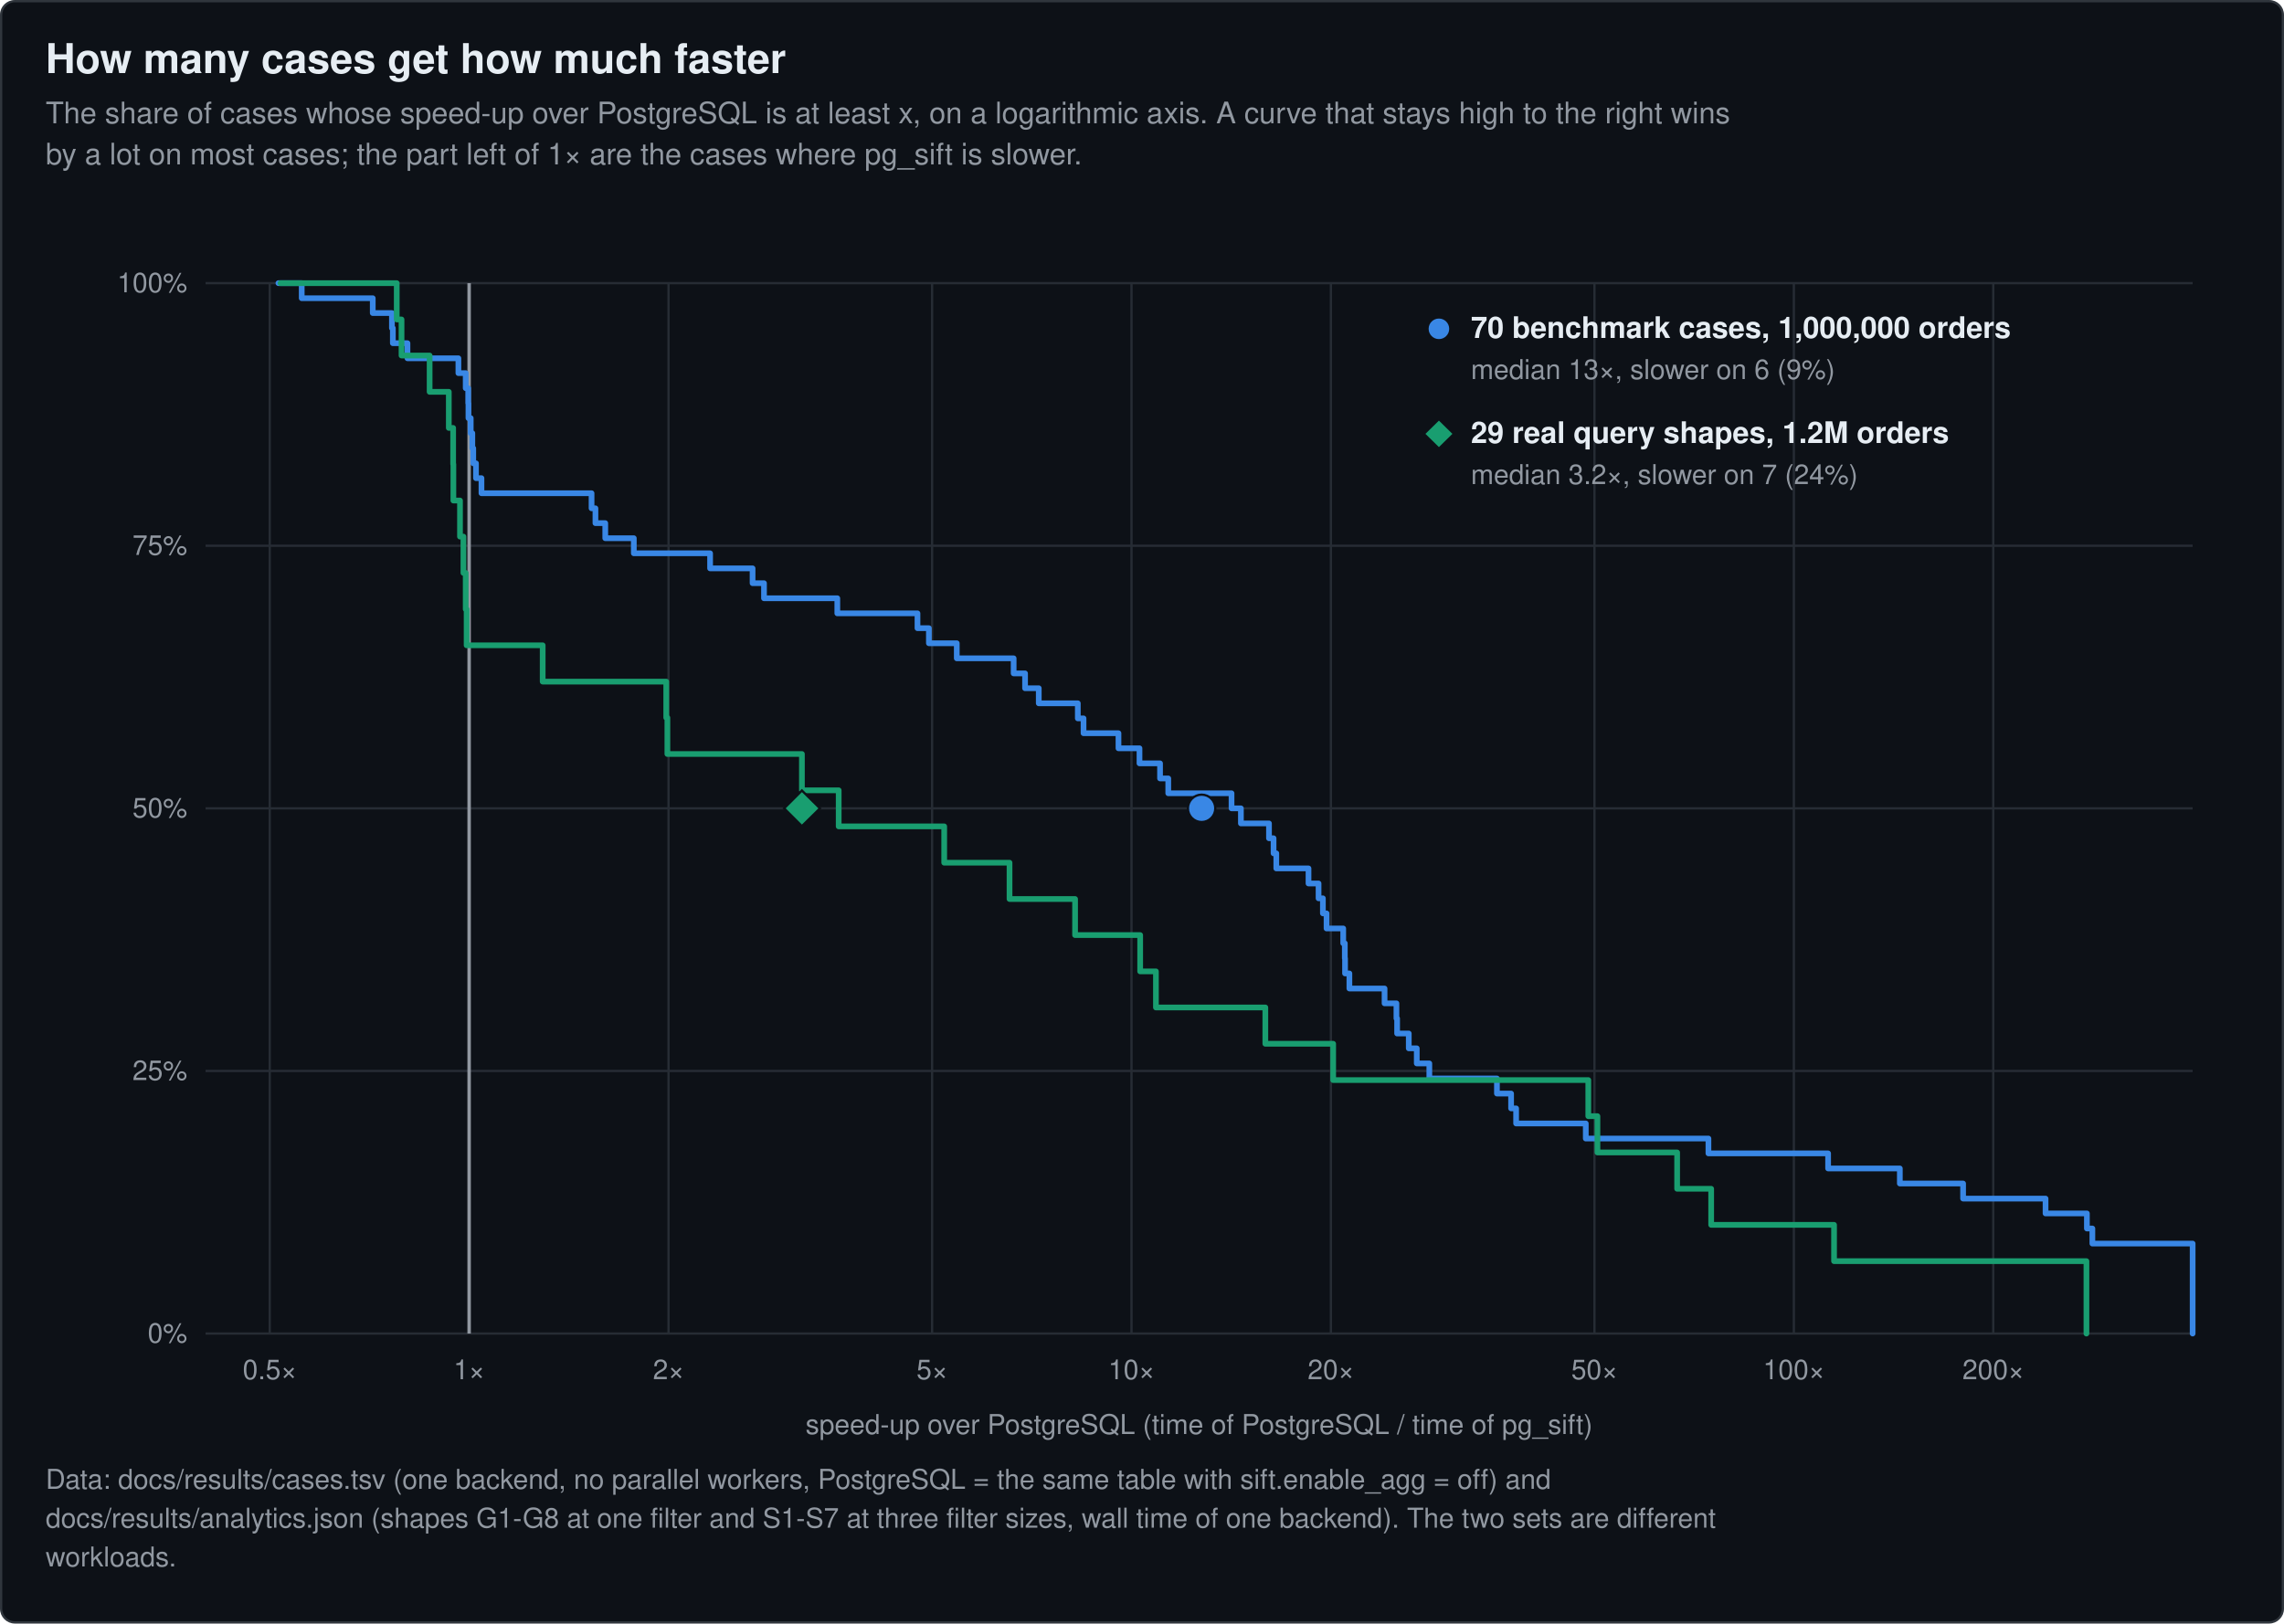
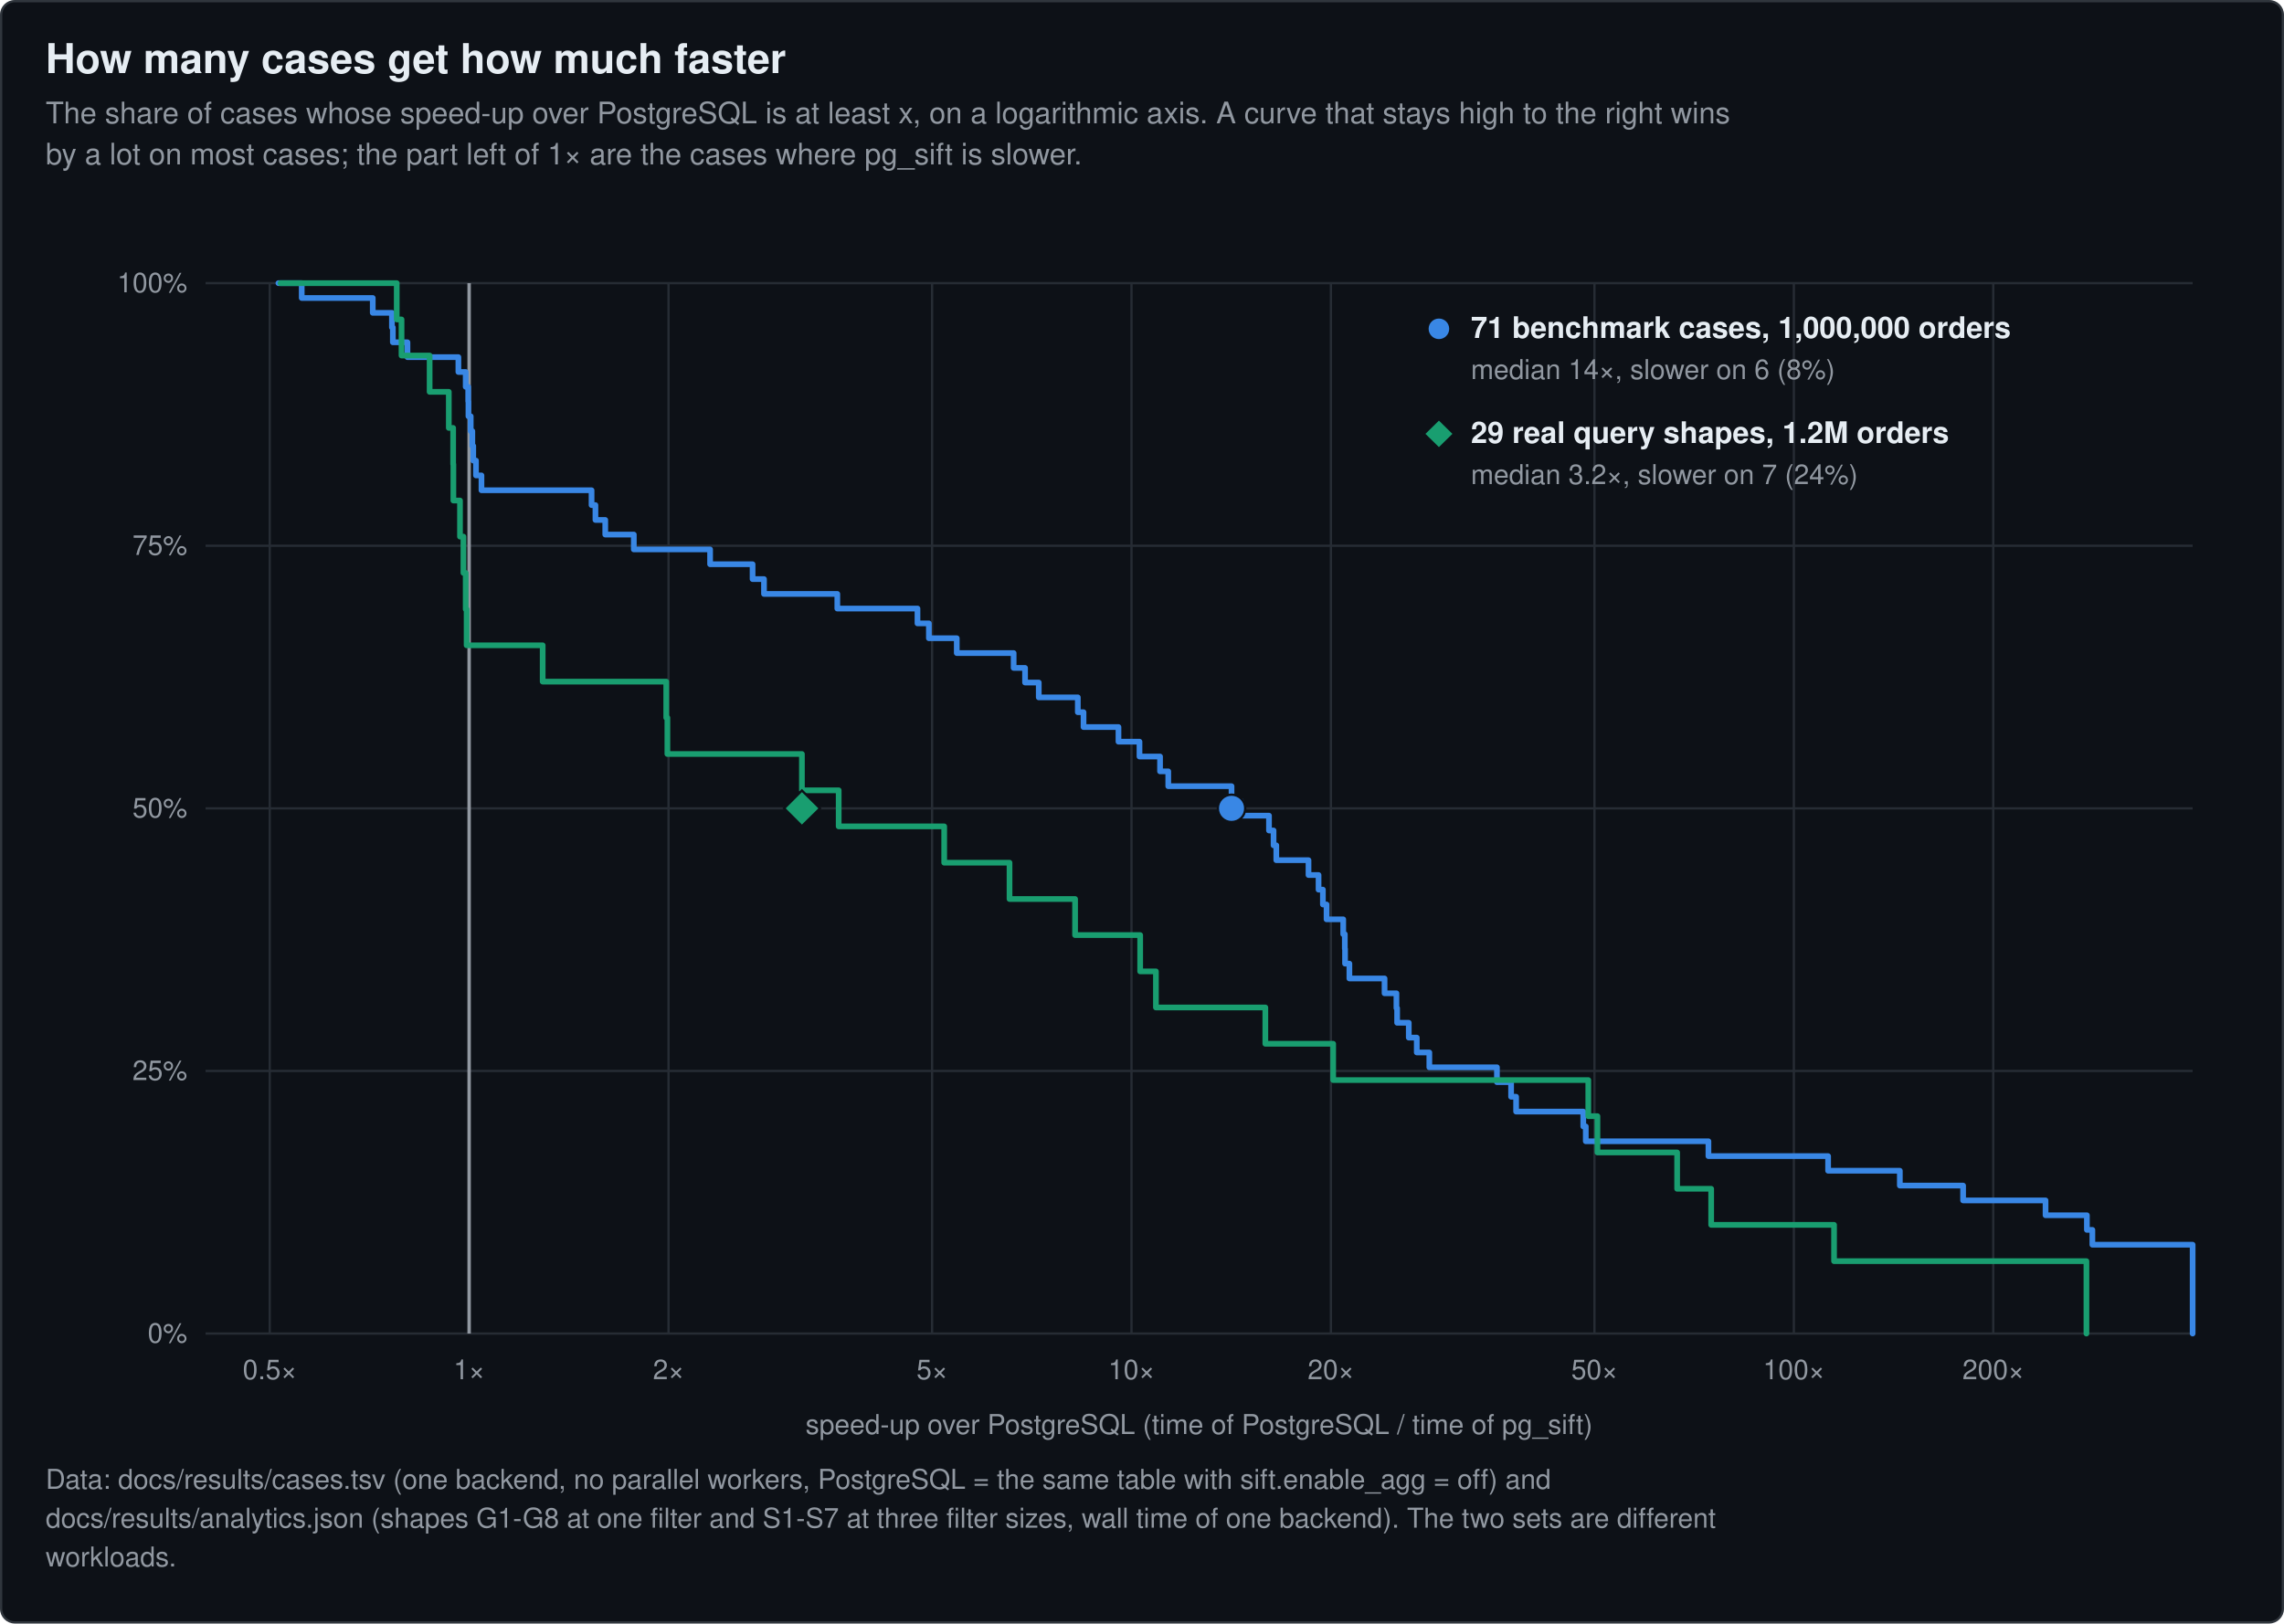
<svg xmlns="http://www.w3.org/2000/svg" width="1000" height="711" viewBox="0 0 1000 711" role="img" aria-labelledby="t d" font-family="Helvetica, Arial, sans-serif">
  <rect x="0.5" y="0.5" width="999" height="710" rx="6" fill="#0d1117" stroke="#30363d" />
  <text x="20" y="32" font-size="18" text-anchor="start" fill="#e6edf3" font-weight="bold">How many cases get how much faster</text>
  <text x="20" y="54" font-size="13" text-anchor="start" fill="#9198a1">The share of cases whose speed-up over PostgreSQL is at least x, on a logarithmic axis. A curve that stays high to the right wins</text>
  <text x="20" y="72" font-size="13" text-anchor="start" fill="#9198a1">by a lot on most cases; the part left of 1× are the cases where pg_sift is slower.</text>
  <line x1="90" y1="584" x2="960" y2="584" stroke="#262c34" stroke-width="1" />
  <text x="82" y="588" font-size="12" text-anchor="end" fill="#9198a1">0%</text>
  <line x1="90" y1="469" x2="960" y2="469" stroke="#262c34" stroke-width="1" />
  <text x="82" y="473" font-size="12" text-anchor="end" fill="#9198a1">25%</text>
  <line x1="90" y1="354" x2="960" y2="354" stroke="#262c34" stroke-width="1" />
  <text x="82" y="358" font-size="12" text-anchor="end" fill="#9198a1">50%</text>
  <line x1="90" y1="239" x2="960" y2="239" stroke="#262c34" stroke-width="1" />
  <text x="82" y="243" font-size="12" text-anchor="end" fill="#9198a1">75%</text>
  <line x1="90" y1="124" x2="960" y2="124" stroke="#262c34" stroke-width="1" />
  <text x="82" y="128" font-size="12" text-anchor="end" fill="#9198a1">100%</text>
  <line x1="118.1" y1="124" x2="118.1" y2="584" stroke="#262c34" stroke-width="1" />
  <text x="118.1" y="604" font-size="12" text-anchor="middle" fill="#9198a1">0.5×</text>
  <line x1="205.4" y1="124" x2="205.4" y2="584" stroke="#9198a1" stroke-width="1.5" />
  <text x="205.4" y="604" font-size="12" text-anchor="middle" fill="#9198a1">1×</text>
  <line x1="292.7" y1="124" x2="292.7" y2="584" stroke="#262c34" stroke-width="1" />
  <text x="292.7" y="604" font-size="12" text-anchor="middle" fill="#9198a1">2×</text>
  <line x1="408.1" y1="124" x2="408.1" y2="584" stroke="#262c34" stroke-width="1" />
  <text x="408.1" y="604" font-size="12" text-anchor="middle" fill="#9198a1">5×</text>
  <line x1="495.4" y1="124" x2="495.4" y2="584" stroke="#262c34" stroke-width="1" />
  <text x="495.4" y="604" font-size="12" text-anchor="middle" fill="#9198a1">10×</text>
  <line x1="582.7" y1="124" x2="582.7" y2="584" stroke="#262c34" stroke-width="1" />
  <text x="582.7" y="604" font-size="12" text-anchor="middle" fill="#9198a1">20×</text>
  <line x1="698.1" y1="124" x2="698.1" y2="584" stroke="#262c34" stroke-width="1" />
  <text x="698.1" y="604" font-size="12" text-anchor="middle" fill="#9198a1">50×</text>
  <line x1="785.4" y1="124" x2="785.4" y2="584" stroke="#262c34" stroke-width="1" />
  <text x="785.4" y="604" font-size="12" text-anchor="middle" fill="#9198a1">100×</text>
  <line x1="872.7" y1="124" x2="872.7" y2="584" stroke="#262c34" stroke-width="1" />
  <text x="872.7" y="604" font-size="12" text-anchor="middle" fill="#9198a1">200×</text>
  <text x="525" y="628" font-size="12" text-anchor="middle" fill="#9198a1">speed-up over PostgreSQL (time of PostgreSQL / time of pg_sift)</text>
-   <polyline fill="none" stroke="#3987e5" stroke-width="2.5" stroke-linejoin="round" stroke-linecap="round" points="121.9,124 121.9,124 121.9,124 132.1,124 132.1,130.6 163.2,130.6 163.2,137.1 171.6,137.1 171.6,143.7 172,143.7 172,150.3 178.4,150.3 178.4,156.9 200.7,156.9 200.7,163.4 203.9,163.4 203.9,170 205,170 205,176.6 205.1,176.6 205.1,183.1 206.1,183.1 206.1,189.7 206.8,189.7 206.8,196.3 207.2,196.3 207.2,202.9 208.4,202.9 208.4,209.4 210.8,209.4 210.8,216 259,216 259,222.6 260.7,222.6 260.7,229.1 265,229.1 265,235.7 277.5,235.7 277.5,242.3 310.9,242.3 310.9,248.9 329.5,248.9 329.5,255.4 334.5,255.4 334.5,262 366.6,262 366.6,268.6 401.7,268.6 401.7,275.1 406.7,275.1 406.7,281.7 418.9,281.7 418.9,288.3 443.8,288.3 443.8,294.9 448.8,294.9 448.8,301.4 454.8,301.4 454.8,308 471.9,308 471.9,314.6 474.4,314.6 474.4,321.1 489.7,321.1 489.7,327.7 498.9,327.7 498.9,334.3 507.9,334.3 507.9,340.9 511.5,340.9 511.5,347.4 539.2,347.4 539.2,354 543.3,354 543.3,360.6 555.6,360.6 555.6,367.1 557.6,367.1 557.6,373.7 558.8,373.7 558.8,380.3 572.9,380.3 572.9,386.9 577.3,386.9 577.3,393.4 579.2,393.4 579.2,400 580.8,400 580.8,406.6 588.1,406.6 588.1,413.1 588.8,413.1 588.8,419.7 588.9,419.7 588.9,426.3 590.8,426.3 590.8,432.9 606.2,432.9 606.2,439.4 611.4,439.4 611.4,446 611.7,446 611.7,452.6 616.8,452.6 616.8,459.1 620.3,459.1 620.3,465.7 625.8,465.7 625.8,472.3 655.4,472.3 655.4,478.9 661.6,478.9 661.6,485.4 663.8,485.4 663.8,492 694.3,492 694.3,498.6 748,498.6 748,505.1 800.4,505.1 800.4,511.7 831.8,511.7 831.8,518.3 859.5,518.3 859.5,524.9 895.6,524.9 895.6,531.4 913.7,531.4 913.7,538 916.1,538 916.1,544.6 960,544.6 960,551.1 960,551.1 960,557.7 960,557.7 960,564.3 960,564.3 960,570.9 960,570.9 960,577.4 960,584" />
-   <circle cx="526.1" cy="354" r="5.5" fill="#3987e5" stroke="#0d1117" stroke-width="2" paint-order="stroke" />
+   <polyline fill="none" stroke="#3987e5" stroke-width="2.5" stroke-linejoin="round" stroke-linecap="round" points="121.9,124 121.9,124 121.9,124 132.1,124 132.1,130.5 163.2,130.5 163.2,137 171.6,137 171.6,143.4 172,143.4 172,149.9 178.4,149.9 178.4,156.4 200.7,156.4 200.7,162.9 203.9,162.9 203.9,169.4 205,169.4 205,175.8 205.1,175.8 205.1,182.3 206.1,182.3 206.1,188.8 206.8,188.8 206.8,195.3 207.2,195.3 207.2,201.7 208.4,201.7 208.4,208.2 210.8,208.2 210.8,214.7 259,214.7 259,221.2 260.7,221.2 260.7,227.7 265,227.7 265,234.1 277.5,234.1 277.5,240.6 310.9,240.6 310.9,247.1 329.5,247.1 329.5,253.6 334.5,253.6 334.5,260.1 366.6,260.1 366.6,266.5 401.7,266.5 401.7,273 406.7,273 406.7,279.5 418.9,279.5 418.9,286 443.8,286 443.8,292.5 448.8,292.5 448.8,298.9 454.8,298.9 454.8,305.4 471.9,305.4 471.9,311.9 474.4,311.9 474.4,318.4 489.7,318.4 489.7,324.8 498.9,324.8 498.9,331.3 507.9,331.3 507.9,337.8 511.5,337.8 511.5,344.3 539.2,344.3 539.2,350.8 543.3,350.8 543.3,357.2 555.6,357.2 555.6,363.7 557.6,363.7 557.6,370.2 558.8,370.2 558.8,376.7 572.9,376.7 572.9,383.2 577.3,383.2 577.3,389.6 579.2,389.6 579.2,396.1 580.8,396.1 580.8,402.6 588.1,402.6 588.1,409.1 588.8,409.1 588.8,415.5 588.9,415.5 588.9,422 590.8,422 590.8,428.5 606.2,428.5 606.2,435 611.4,435 611.4,441.5 611.7,441.5 611.7,447.9 616.8,447.9 616.8,454.4 620.3,454.4 620.3,460.9 625.8,460.9 625.8,467.4 655.4,467.4 655.4,473.9 661.6,473.9 661.6,480.3 663.8,480.3 663.8,486.8 693.2,486.8 693.2,493.3 694.3,493.3 694.3,499.8 748,499.8 748,506.3 800.4,506.3 800.4,512.7 831.8,512.7 831.8,519.2 859.5,519.2 859.5,525.7 895.6,525.7 895.6,532.2 913.7,532.2 913.7,538.6 916.1,538.6 916.1,545.1 960,545.1 960,551.6 960,551.6 960,558.1 960,558.1 960,564.6 960,564.6 960,571 960,571 960,577.5 960,584" />
+   <circle cx="539.2" cy="354" r="5.5" fill="#3987e5" stroke="#0d1117" stroke-width="2" paint-order="stroke" />
  <circle cx="630" cy="144" r="4.5" fill="#3987e5" stroke="#0d1117" stroke-width="2" paint-order="stroke" />
-   <text x="644" y="148" font-size="13" text-anchor="start" fill="#e6edf3" font-weight="bold">70 benchmark cases, 1,000,000 orders</text>
-   <text x="644" y="166" font-size="12" text-anchor="start" fill="#9198a1">median 13×, slower on 6 (9%)</text>
+   <text x="644" y="148" font-size="13" text-anchor="start" fill="#e6edf3" font-weight="bold">71 benchmark cases, 1,000,000 orders</text>
+   <text x="644" y="166" font-size="12" text-anchor="start" fill="#9198a1">median 14×, slower on 6 (8%)</text>
  <polyline fill="none" stroke="#199e70" stroke-width="2.5" stroke-linejoin="round" stroke-linecap="round" points="122.8,124 122.8,124 122.8,124 173.7,124 173.7,139.9 175.8,139.9 175.8,155.7 188.1,155.7 188.1,171.6 196.5,171.6 196.5,187.4 198.4,187.4 198.4,203.3 198.5,203.3 198.5,219.2 201.4,219.2 201.4,235 202.9,235 202.9,250.9 203.9,250.9 203.9,266.8 204.3,266.8 204.3,282.6 237.6,282.6 237.6,298.5 291.7,298.5 291.7,314.3 292.2,314.3 292.2,330.2 351.1,330.2 351.1,346.1 367.2,346.1 367.2,361.9 413.4,361.9 413.4,377.8 442,377.8 442,393.7 470.7,393.7 470.7,409.5 499.2,409.5 499.2,425.4 506.1,425.4 506.1,441.2 554,441.2 554,457.1 583.7,457.1 583.7,473 695.4,473 695.4,488.8 699.4,488.8 699.4,504.7 734.3,504.7 734.3,520.6 749.2,520.6 749.2,536.4 803,536.4 803,552.3 913.5,552.3 913.5,568.1 913.5,584" />
  <polygon points="351.1,346.9 358.3,354 351.1,361.1 344,354" fill="#199e70" stroke="#0d1117" stroke-width="2" paint-order="stroke" />
  <polygon points="630,184.2 635.9,190 630,195.8 624.1,190" fill="#199e70" stroke="#0d1117" stroke-width="2" paint-order="stroke" />
  <text x="644" y="194" font-size="13" text-anchor="start" fill="#e6edf3" font-weight="bold">29 real query shapes, 1.2M orders</text>
  <text x="644" y="212" font-size="12" text-anchor="start" fill="#9198a1">median 3.2×, slower on 7 (24%)</text>
  <text x="20" y="652" font-size="12" text-anchor="start" fill="#9198a1">Data: docs/results/cases.tsv (one backend, no parallel workers, PostgreSQL = the same table with sift.enable_agg = off) and</text>
  <text x="20" y="669" font-size="12" text-anchor="start" fill="#9198a1">docs/results/analytics.json (shapes G1-G8 at one filter and S1-S7 at three filter sizes, wall time of one backend). The two sets are different</text>
  <text x="20" y="686" font-size="12" text-anchor="start" fill="#9198a1">workloads.</text>
</svg>
